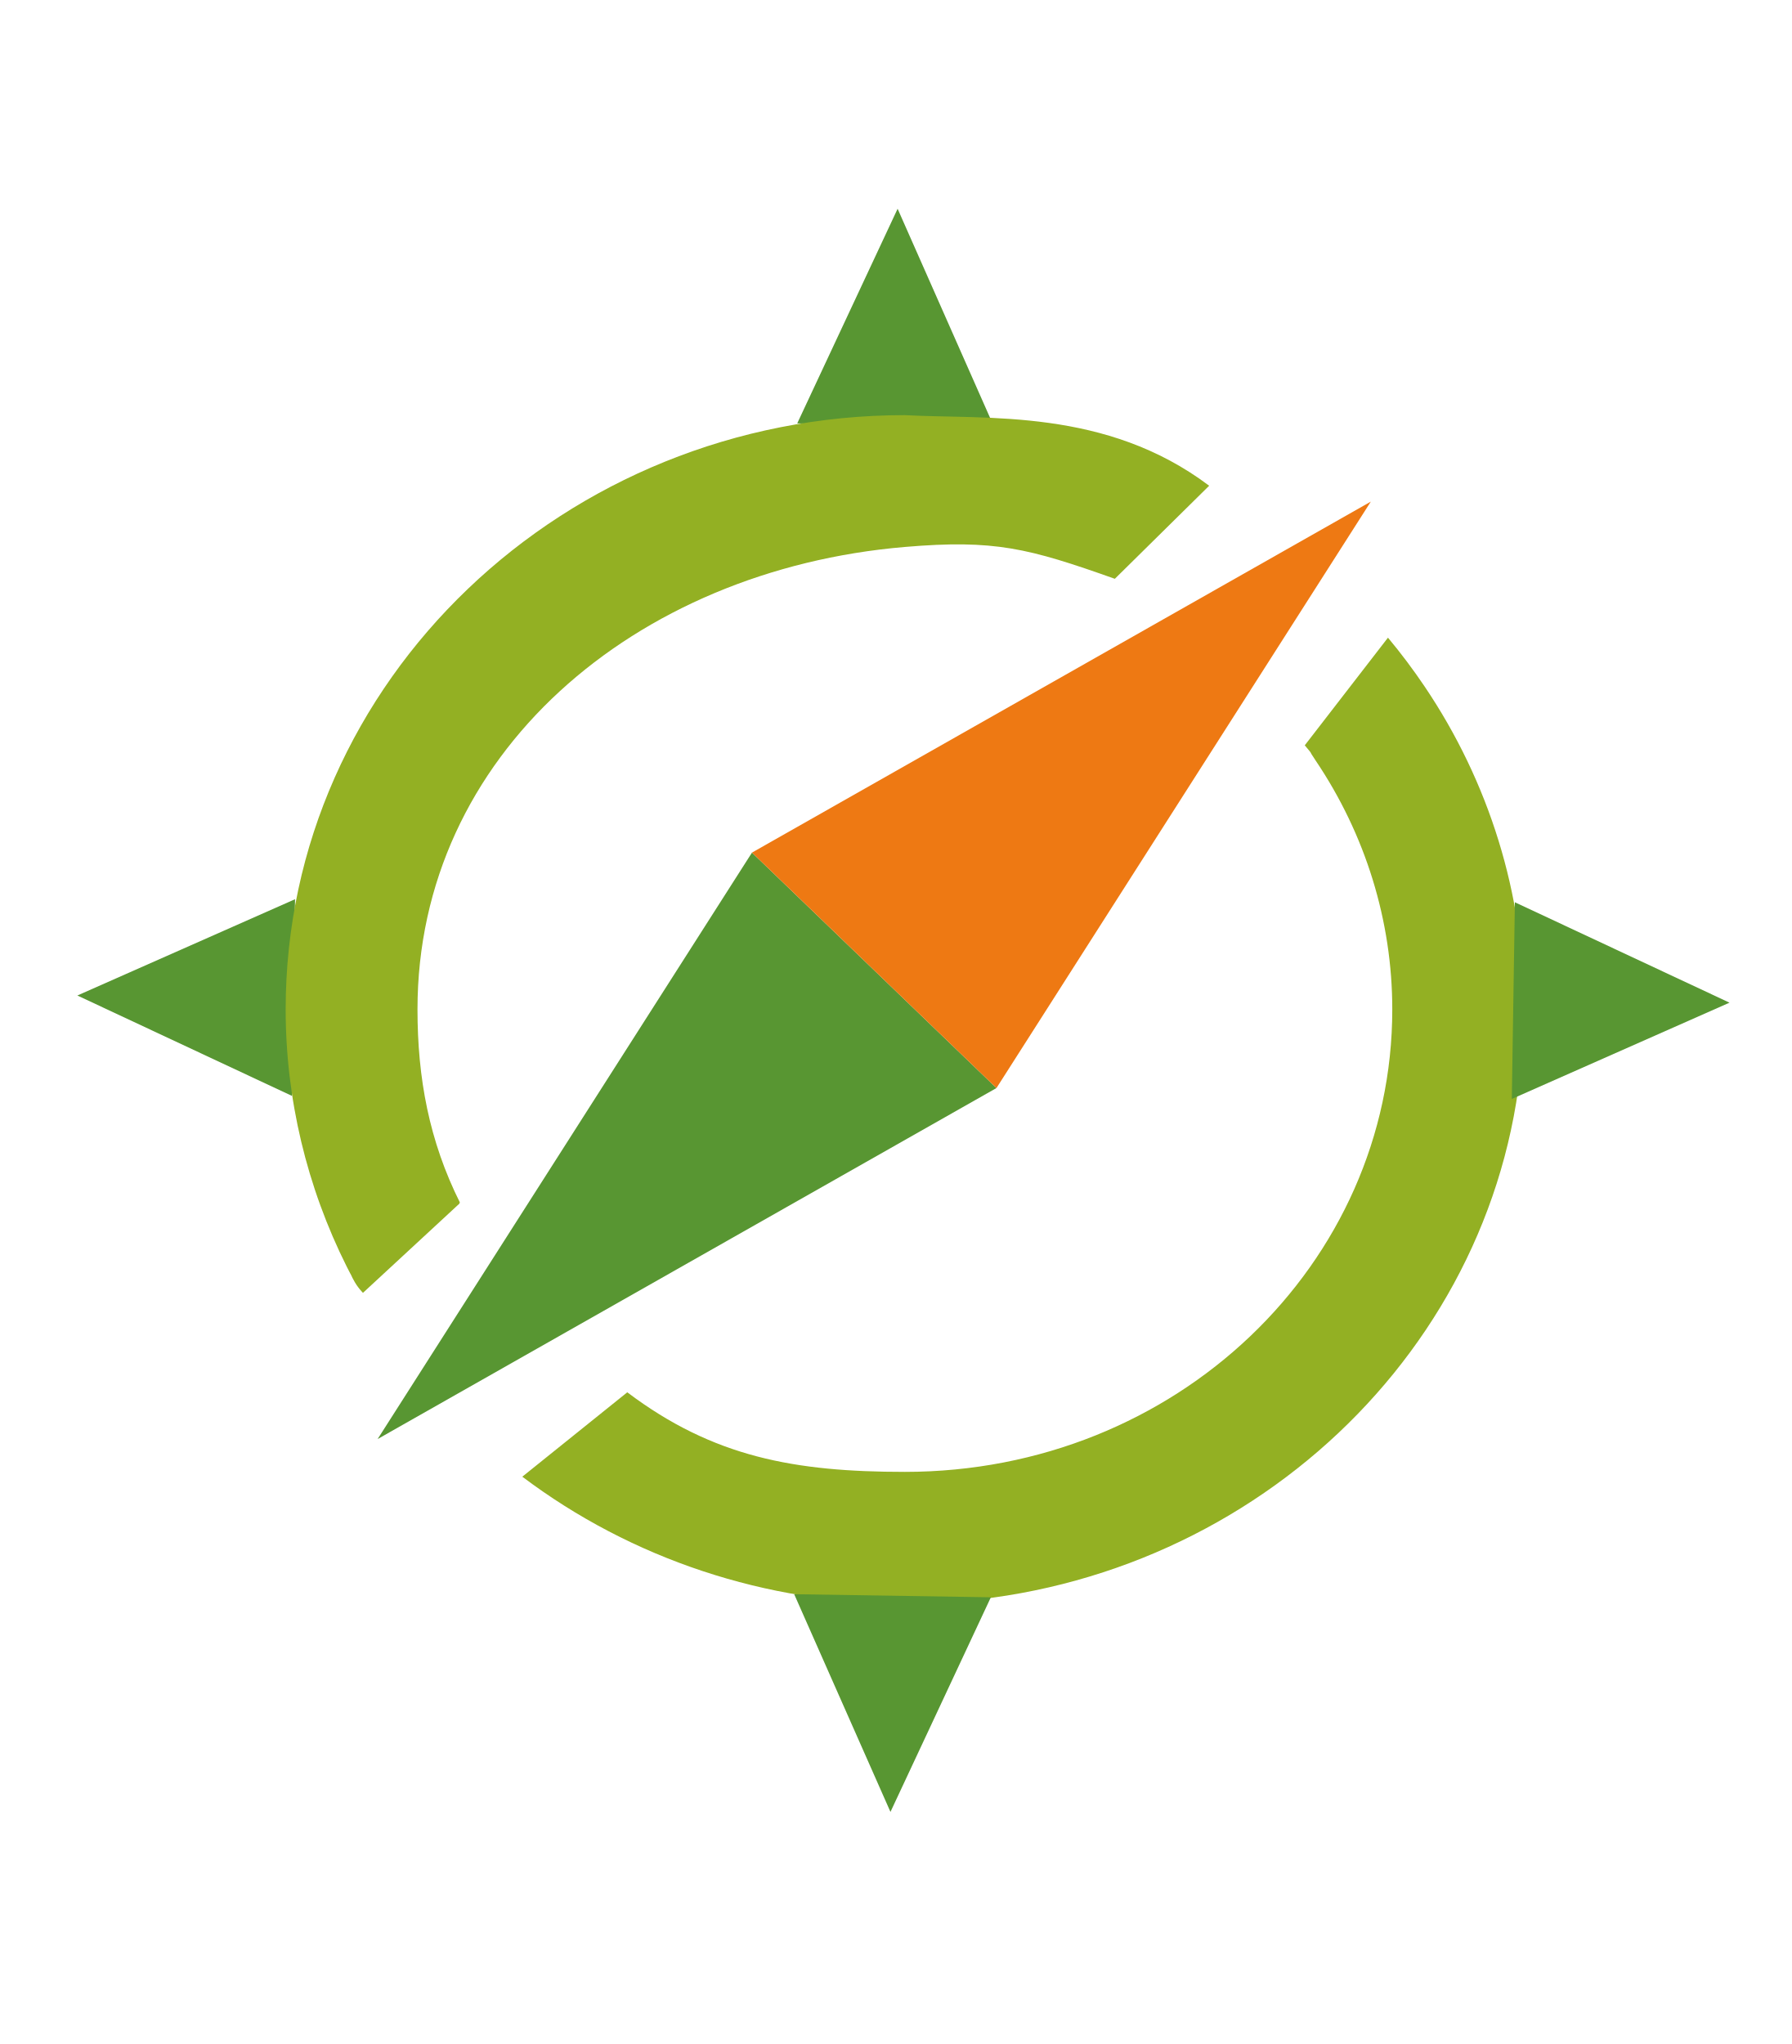
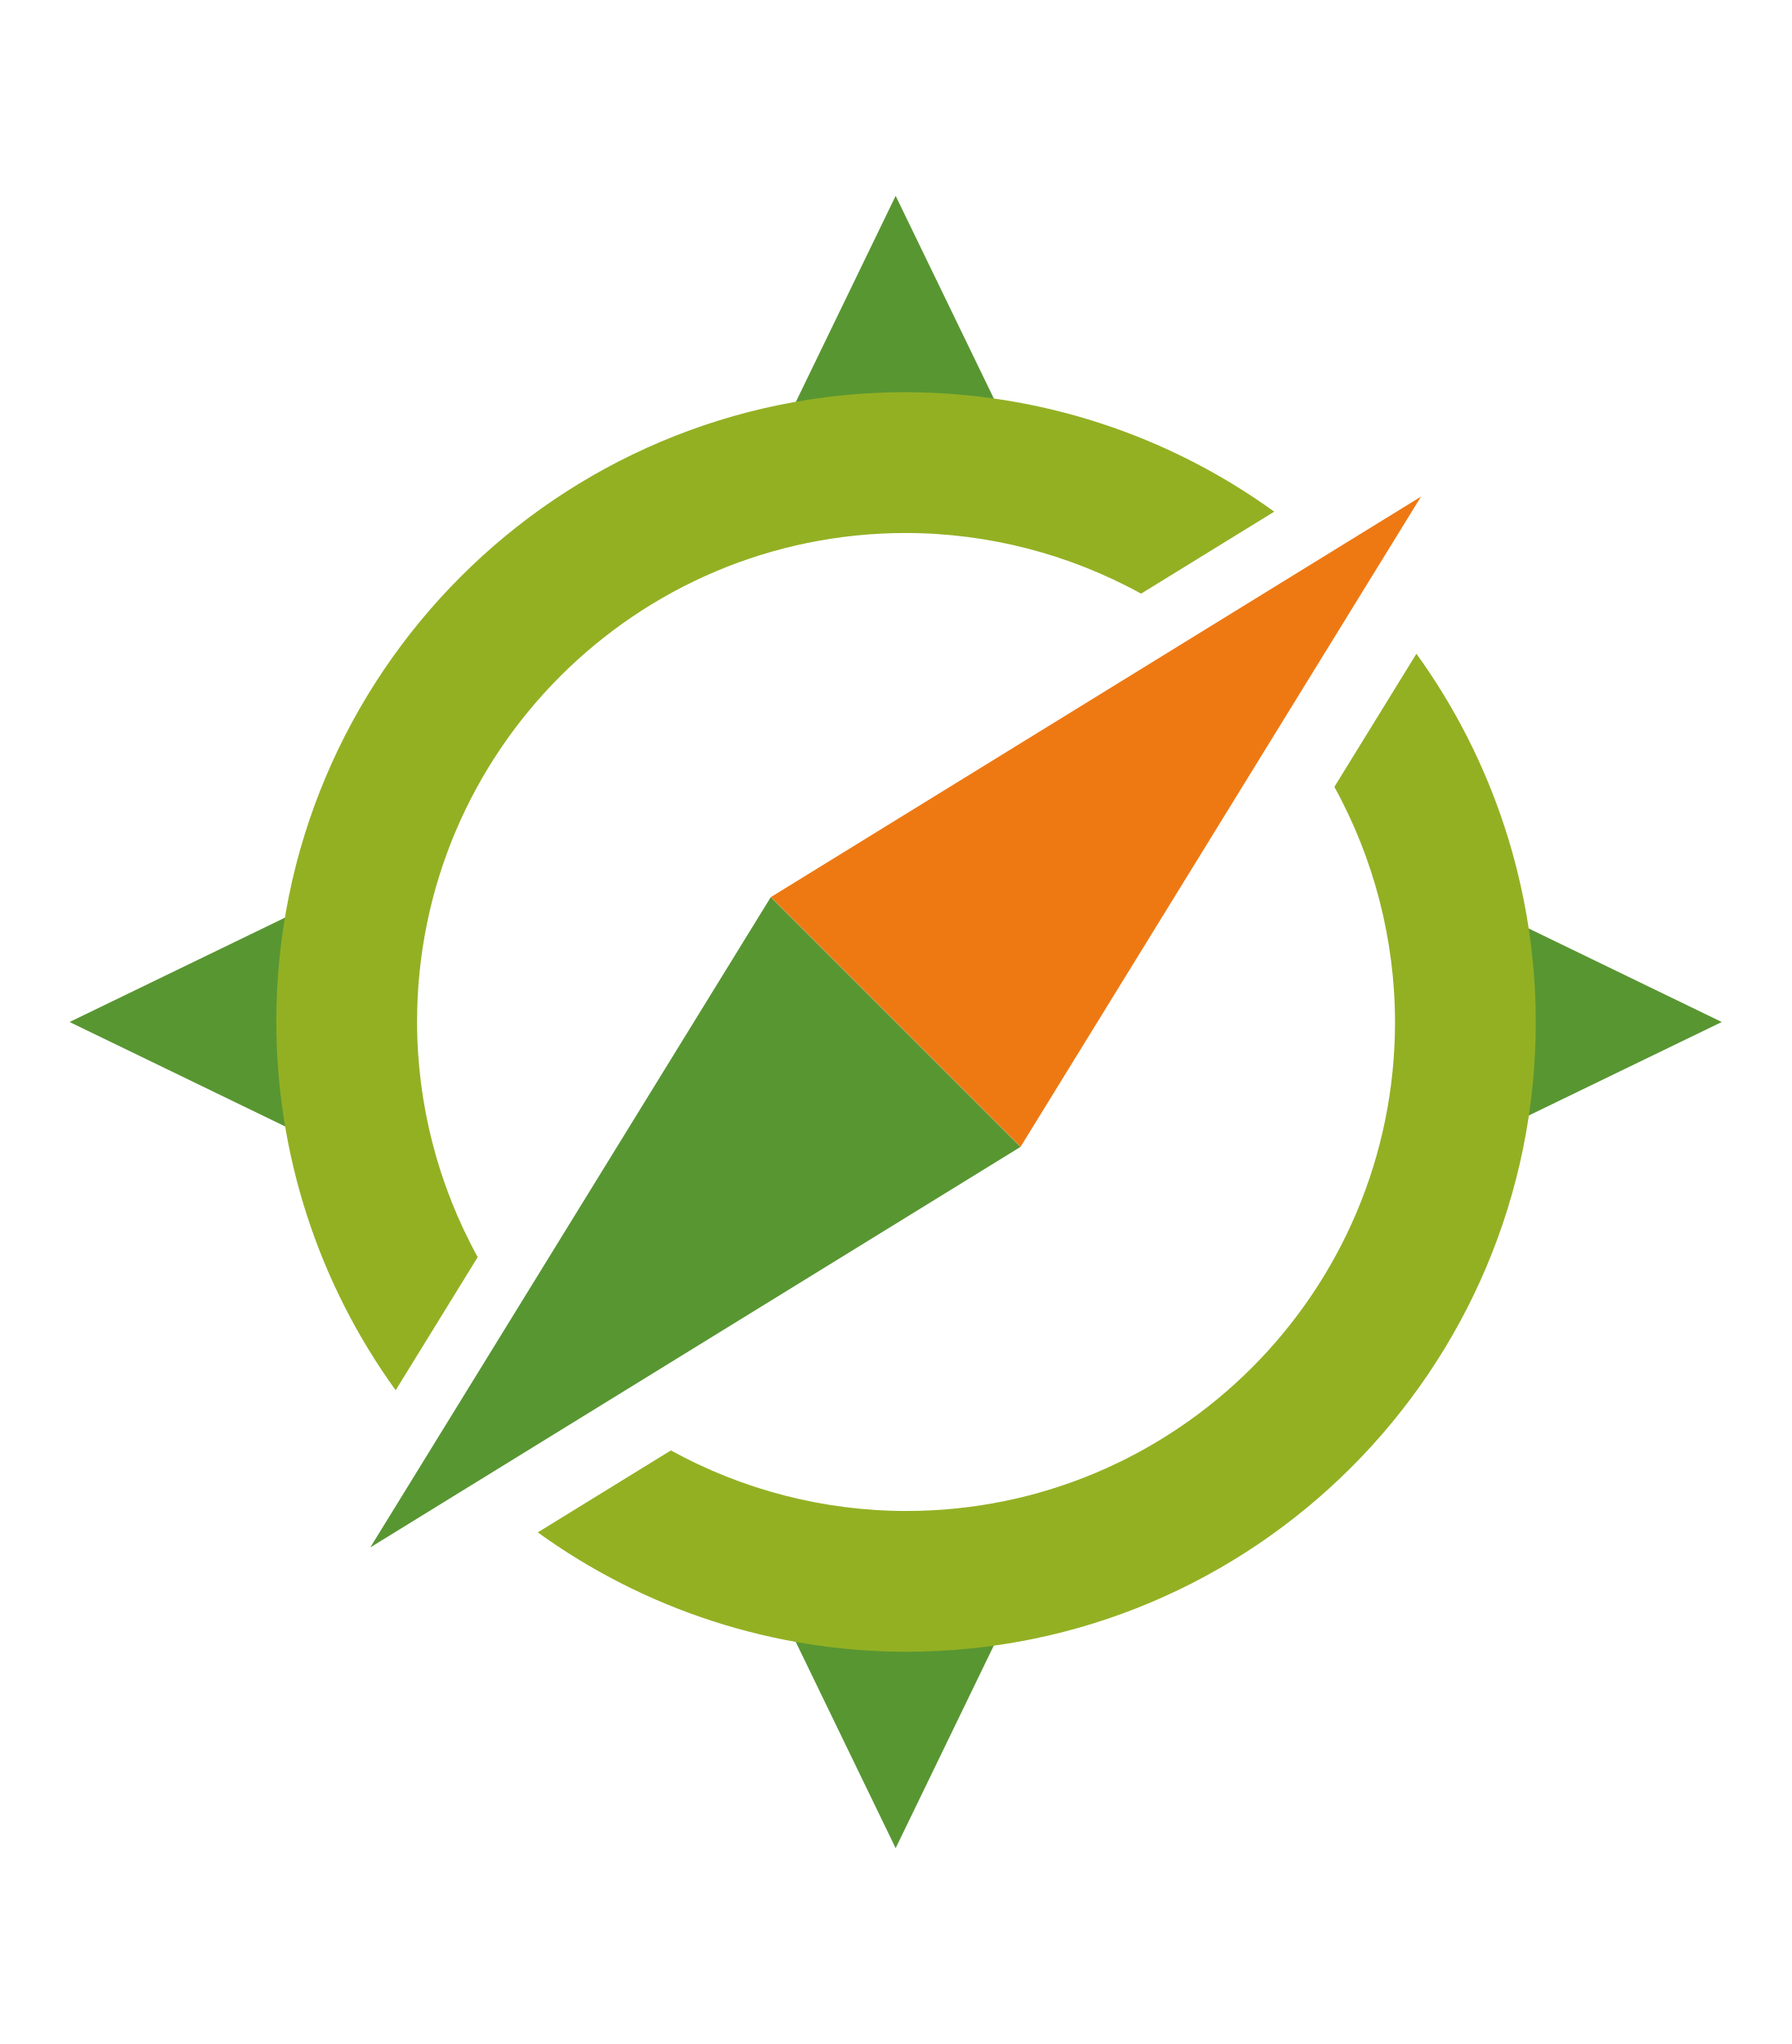
- <svg xmlns="http://www.w3.org/2000/svg" xmlns:ns1="http://www.openswatchbook.org/uri/2009/osb" xmlns:xlink="http://www.w3.org/1999/xlink" width="149" height="170" viewBox="0 0 39.423 44.979" version="1.1" id="svg8">
+ <svg xmlns="http://www.w3.org/2000/svg" xmlns:xlink="http://www.w3.org/1999/xlink" width="149" height="170" viewBox="0 0 39.423 44.979" version="1.1" id="svg8">
  <defs id="defs2">
-     <linearGradient id="linearGradient6581" ns1:paint="solid">
+     <linearGradient id="linearGradient6581">
      <stop style="stop-color:#000000;stop-opacity:1;" offset="0" id="stop6579" />
    </linearGradient>
-     <linearGradient id="linearGradient6575" ns1:paint="solid">
+     <linearGradient id="linearGradient6575">
      <stop style="stop-color:#000000;stop-opacity:1;" offset="0" id="stop6573" />
    </linearGradient>
-     <linearGradient id="linearGradient6529" ns1:paint="solid">
+     <linearGradient id="linearGradient6529">
      <stop style="stop-color:#589632;stop-opacity:1;" offset="0" id="stop6527" />
    </linearGradient>
-     <linearGradient id="linearGradient2793" ns1:paint="solid">
+     <linearGradient id="linearGradient2793">
      <stop style="stop-color:#fdfffa;stop-opacity:1;" offset="0" id="stop2791" />
    </linearGradient>
    <linearGradient xlink:href="#linearGradient2793" id="linearGradient4194" x1="36.418" y1="132.362" x2="50.845" y2="132.362" gradientUnits="userSpaceOnUse" gradientTransform="translate(-8e-6)" />
  </defs>
  <g id="layer1" transform="translate(0,-252.0212)">
-     <g id="g843" transform="translate(-160.5221,249.7634)">
-       <path id="path4347-3" d="m 191.068,16.29 -1.831,2.369 c 0.225,0.269 0.039,0.039 0.233,0.325 1.104,1.636 1.693,3.537 1.693,5.486 0,5.6 -4.75,10.177 -10.727,10.177 -2.427,0 -4.217,-0.325 -6.109,-1.751 l -2.31,1.857 c 2.406,1.814 5.37,2.794 8.419,2.794 6.967,0 12.781,-5.072 13.538,-11.626 h 0.089 v -1.45 c 0,-2.534 -0.768,-5.003 -2.189,-7.108 -0.249,-0.369 -0.517,-0.727 -0.805,-1.072 z" style="color:#000000;font-style:normal;font-variant:normal;font-weight:normal;font-stretch:normal;font-size:medium;line-height:normal;font-family:sans-serif;text-indent:0;text-align:start;text-decoration:none;text-decoration-line:none;text-decoration-style:solid;text-decoration-color:#000000;letter-spacing:normal;word-spacing:normal;text-transform:none;writing-mode:lr-tb;direction:ltr;baseline-shift:baseline;text-anchor:start;white-space:normal;clip-rule:nonzero;display:inline;overflow:visible;visibility:visible;opacity:1;isolation:auto;mix-blend-mode:normal;color-interpolation:sRGB;color-interpolation-filters:linearRGB;solid-color:#000000;solid-opacity:1;fill:#93b023;fill-opacity:1;fill-rule:nonzero;stroke:none;stroke-width:10.276;stroke-linecap:butt;stroke-linejoin:miter;stroke-miterlimit:4;stroke-dasharray:none;stroke-dashoffset:0;stroke-opacity:1;color-rendering:auto;image-rendering:auto;shape-rendering:auto;text-rendering:auto;enable-background:accumulate" />
-       <path transform="matrix(1.903233,0.04027363,-0.03174578,2.41579,73.32773,-263.7052)" d="m 59.334,123.654 -1.128,1.974 -1.146,-1.964 z" id="path6086-3-3-5-7" style="opacity:1;fill:#589632;fill-opacity:1;stroke:none;stroke-width:0.093;stroke-miterlimit:4;stroke-dasharray:none;stroke-opacity:1" />
-       <path transform="matrix(-1.903233,-0.04027363,0.03174578,-2.41579,287.068,312.6864)" d="m 59.334,123.654 -1.128,1.974 -1.146,-1.964 z" id="path6086-3-3-3-5-5" style="opacity:1;fill:#589632;fill-opacity:1;stroke:none;stroke-width:0.093;stroke-miterlimit:4;stroke-dasharray:none;stroke-opacity:1" />
-       <path transform="matrix(-0.04027363,1.903233,-2.41579,-0.03174578,468.0596,-82.62721)" d="m 59.334,123.654 -1.128,1.974 -1.146,-1.964 z" id="path6086-3-3-6-6-3" style="opacity:1;fill:#589632;fill-opacity:1;stroke:none;stroke-width:0.093;stroke-miterlimit:4;stroke-dasharray:none;stroke-opacity:1" />
-       <path transform="matrix(0.04027363,-1.903233,2.41579,0.03174578,-107.2506,131.1132)" d="m 59.334,123.654 -1.128,1.974 -1.146,-1.964 z" id="path6086-3-3-7-2-5" style="opacity:1;fill:#589632;fill-opacity:1;stroke:none;stroke-width:0.093;stroke-miterlimit:4;stroke-dasharray:none;stroke-opacity:1" />
-       <g transform="matrix(0.8077408,0,0,0.803018,88.50584,3.626153)" id="g4183-6">
-         <path style="opacity:1;fill:#589632;fill-opacity:1;stroke:none;stroke-width:1.5;stroke-miterlimit:5.2;stroke-dasharray:none;stroke-opacity:1" d="M 116.307,28.112 99.446,37.731 109.646,21.66" id="path48-56-3-2" />
-         <path style="opacity:1;fill:#ee7913;fill-opacity:1;stroke:none;stroke-width:1.5;stroke-miterlimit:5.2;stroke-dasharray:none;stroke-opacity:1" d="m 109.646,21.66 16.861,-9.618 -10.2,16.071" id="path48-56-9-9-9" />
+     <g id="g3933" transform="matrix(1.579552,0,0,1.579552,-77.86439,175.7199)">
+       <g id="g529-73" transform="matrix(0.6562098,0,0,0.6562098,36.318,40.14408)" style="fill:#589632;fill-opacity:1">
+         <path style="fill:#589632;fill-opacity:1;stroke-width:1.065;stroke-linecap:round;stroke-linejoin:round" id="path493-61" d="m 38.376,17.457 3.281,5.683 -6.562,0 z" transform="matrix(0.8389599,0,0,1,6.597188,-0.8620673)" />
+         <path style="fill:#589632;fill-opacity:1;stroke-width:1.065;stroke-linecap:round;stroke-linejoin:round" id="path493-6-2" d="m 38.376,17.457 3.281,5.683 -6.562,0 z" transform="matrix(-0.8389599,0,0,-1,70.98887,69.13148)" />
      </g>
-       <path id="path4319-6" d="m 180.436,11.393 c -7.473,2e-6 -13.627,5.834 -13.627,13.076 0,1.964 0.462,3.902 1.346,5.666 0.011,0.022 0.022,0.044 0.034,0.066 0.01,0.025 0.025,0.044 0.037,0.071 0.004,0.008 0.008,0.016 0.012,0.024 -0.004,-0.008 5.9e-4,-0.003 -0.003,-0.01 0.056,0.122 0.125,0.259 0.249,0.393 v 5.5e-4 l 0.026,0.028 2.124,-1.965 c 0.021,-0.042 -0.267,-0.516 -0.138,-0.125 -0.121,-0.385 -0.238,0.275 -0.238,0.275 l 0.317,-0.182 c -0.021,-0.041 0.025,-0.02 0.074,0.02 -0.684,-1.366 -0.939,-2.751 -0.939,-4.261 0,-5.6 4.771,-9.672 10.727,-10.176 1.973,-0.167 2.716,0.025 4.62,0.701 l 2.076,-2.048 c -2.273,-1.712 -4.887,-1.455 -6.696,-1.553 z m -9.824,17.318 h 5.5e-4 c 5.3e-4,5.78e-4 5.7e-4,0.001 10e-4,0.002 l -0.002,-0.002 z" style="color:#000000;font-style:normal;font-variant:normal;font-weight:normal;font-stretch:normal;font-size:medium;line-height:normal;font-family:sans-serif;text-indent:0;text-align:start;text-decoration:none;text-decoration-line:none;text-decoration-style:solid;text-decoration-color:#000000;letter-spacing:normal;word-spacing:normal;text-transform:none;writing-mode:lr-tb;direction:ltr;baseline-shift:baseline;text-anchor:start;white-space:normal;clip-rule:nonzero;display:inline;overflow:visible;visibility:visible;opacity:1;isolation:auto;mix-blend-mode:normal;color-interpolation:sRGB;color-interpolation-filters:linearRGB;solid-color:#000000;solid-opacity:1;fill:#93b023;fill-opacity:1;fill-rule:nonzero;stroke:none;stroke-width:10.276;stroke-linecap:butt;stroke-linejoin:miter;stroke-miterlimit:4;stroke-dasharray:none;stroke-dashoffset:0;stroke-opacity:1;color-rendering:auto;image-rendering:auto;shape-rendering:auto;text-rendering:auto;enable-background:accumulate" />
+       <g id="g529-7-9" transform="matrix(0,0.6562098,-0.6562098,0,84.1739,37.08724)" style="fill:#589632;fill-opacity:1">
+         <path style="fill:#589632;fill-opacity:1;stroke-width:1.065;stroke-linecap:round;stroke-linejoin:round" id="path493-5-3" d="m 38.376,17.457 3.281,5.683 -6.562,0 z" transform="matrix(0.8389599,0,0,1,6.597188,-0.8620673)" />
+         <path style="fill:#589632;fill-opacity:1;stroke-width:1.065;stroke-linecap:round;stroke-linejoin:round" id="path493-6-3-1" d="m 38.376,17.457 3.281,5.683 -6.562,0 z" transform="matrix(-0.8389599,0,0,-1,70.98887,69.13148)" />
+       </g>
+       <path id="path354-3-9" style="fill:#93b023;fill-opacity:1;stroke-width:0.9;stroke-linecap:round;stroke-linejoin:round" d="m 61.919,53.769 a 8.774,8.774 45 0 0 -8.774,8.774 8.774,8.774 45 0 0 1.663,5.131 l 1.143,-1.855 a 6.813,6.813 0 0 1 -0.845,-3.275 6.813,6.813 0 0 1 6.813,-6.813 6.813,6.813 0 0 1 3.275,0.845 l 1.855,-1.142 a 8.774,8.774 45 0 0 -5.131,-1.664 z m 7.111,3.644 -1.143,1.855 a 6.813,6.813 0 0 1 0.845,3.275 6.813,6.813 0 0 1 -6.813,6.813 6.813,6.813 0 0 1 -3.276,-0.844 l -1.855,1.142 a 8.774,8.774 45 0 0 5.131,1.663 8.774,8.774 45 0 0 8.774,-8.774 8.774,8.774 45 0 0 -1.663,-5.13 z" />
+       <g id="g3921" transform="rotate(-45,61.77433,62.78955)">
+         <path style="fill:#ee7913;fill-opacity:1;stroke-width:1.065;stroke-linecap:round;stroke-linejoin:round" id="path661-4" d="m -3.618,25.245 3.749,6.493 -7.498,0 z" transform="matrix(0,0.6562098,-1.594169,0,112.5449,64.98991)" />
+         <path style="fill:#589632;fill-opacity:1;stroke-width:1.065;stroke-linecap:round;stroke-linejoin:round" id="path661-6-7" d="m -3.618,25.245 3.749,6.493 -7.498,0 z" transform="matrix(0,-0.6562098,1.594169,0,11.3516,60.24143)" />
+       </g>
    </g>
  </g>
</svg>
